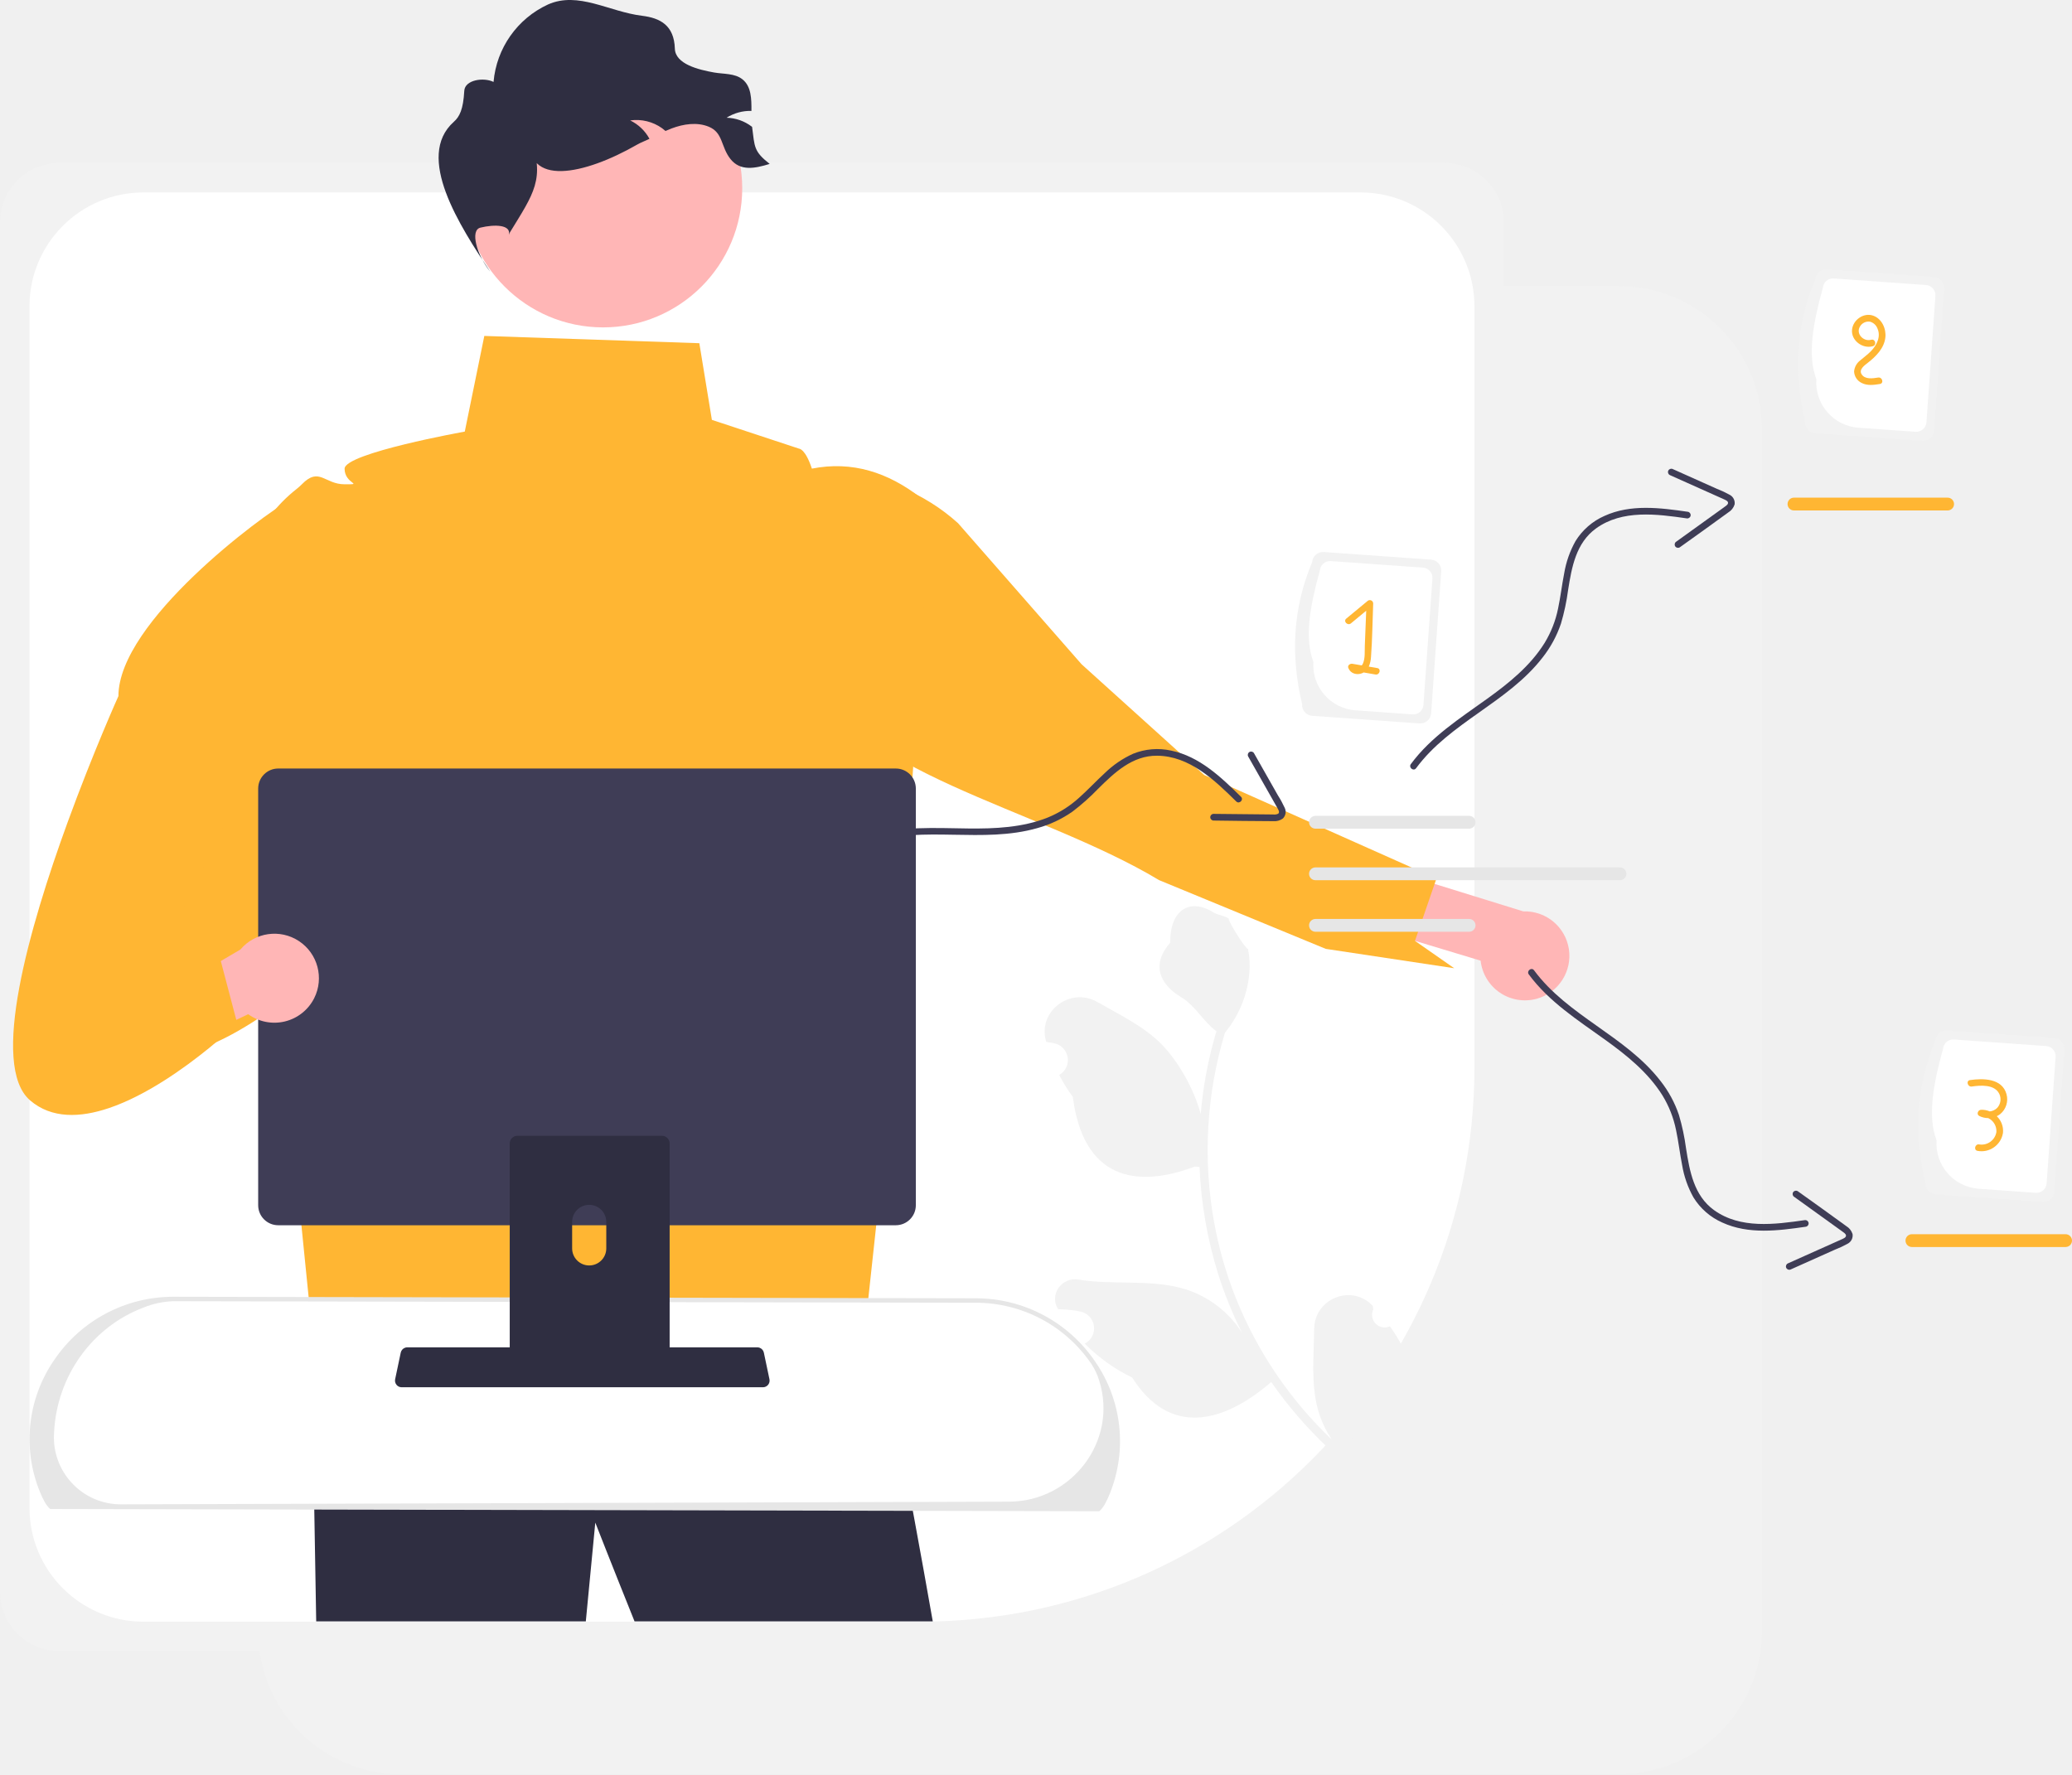
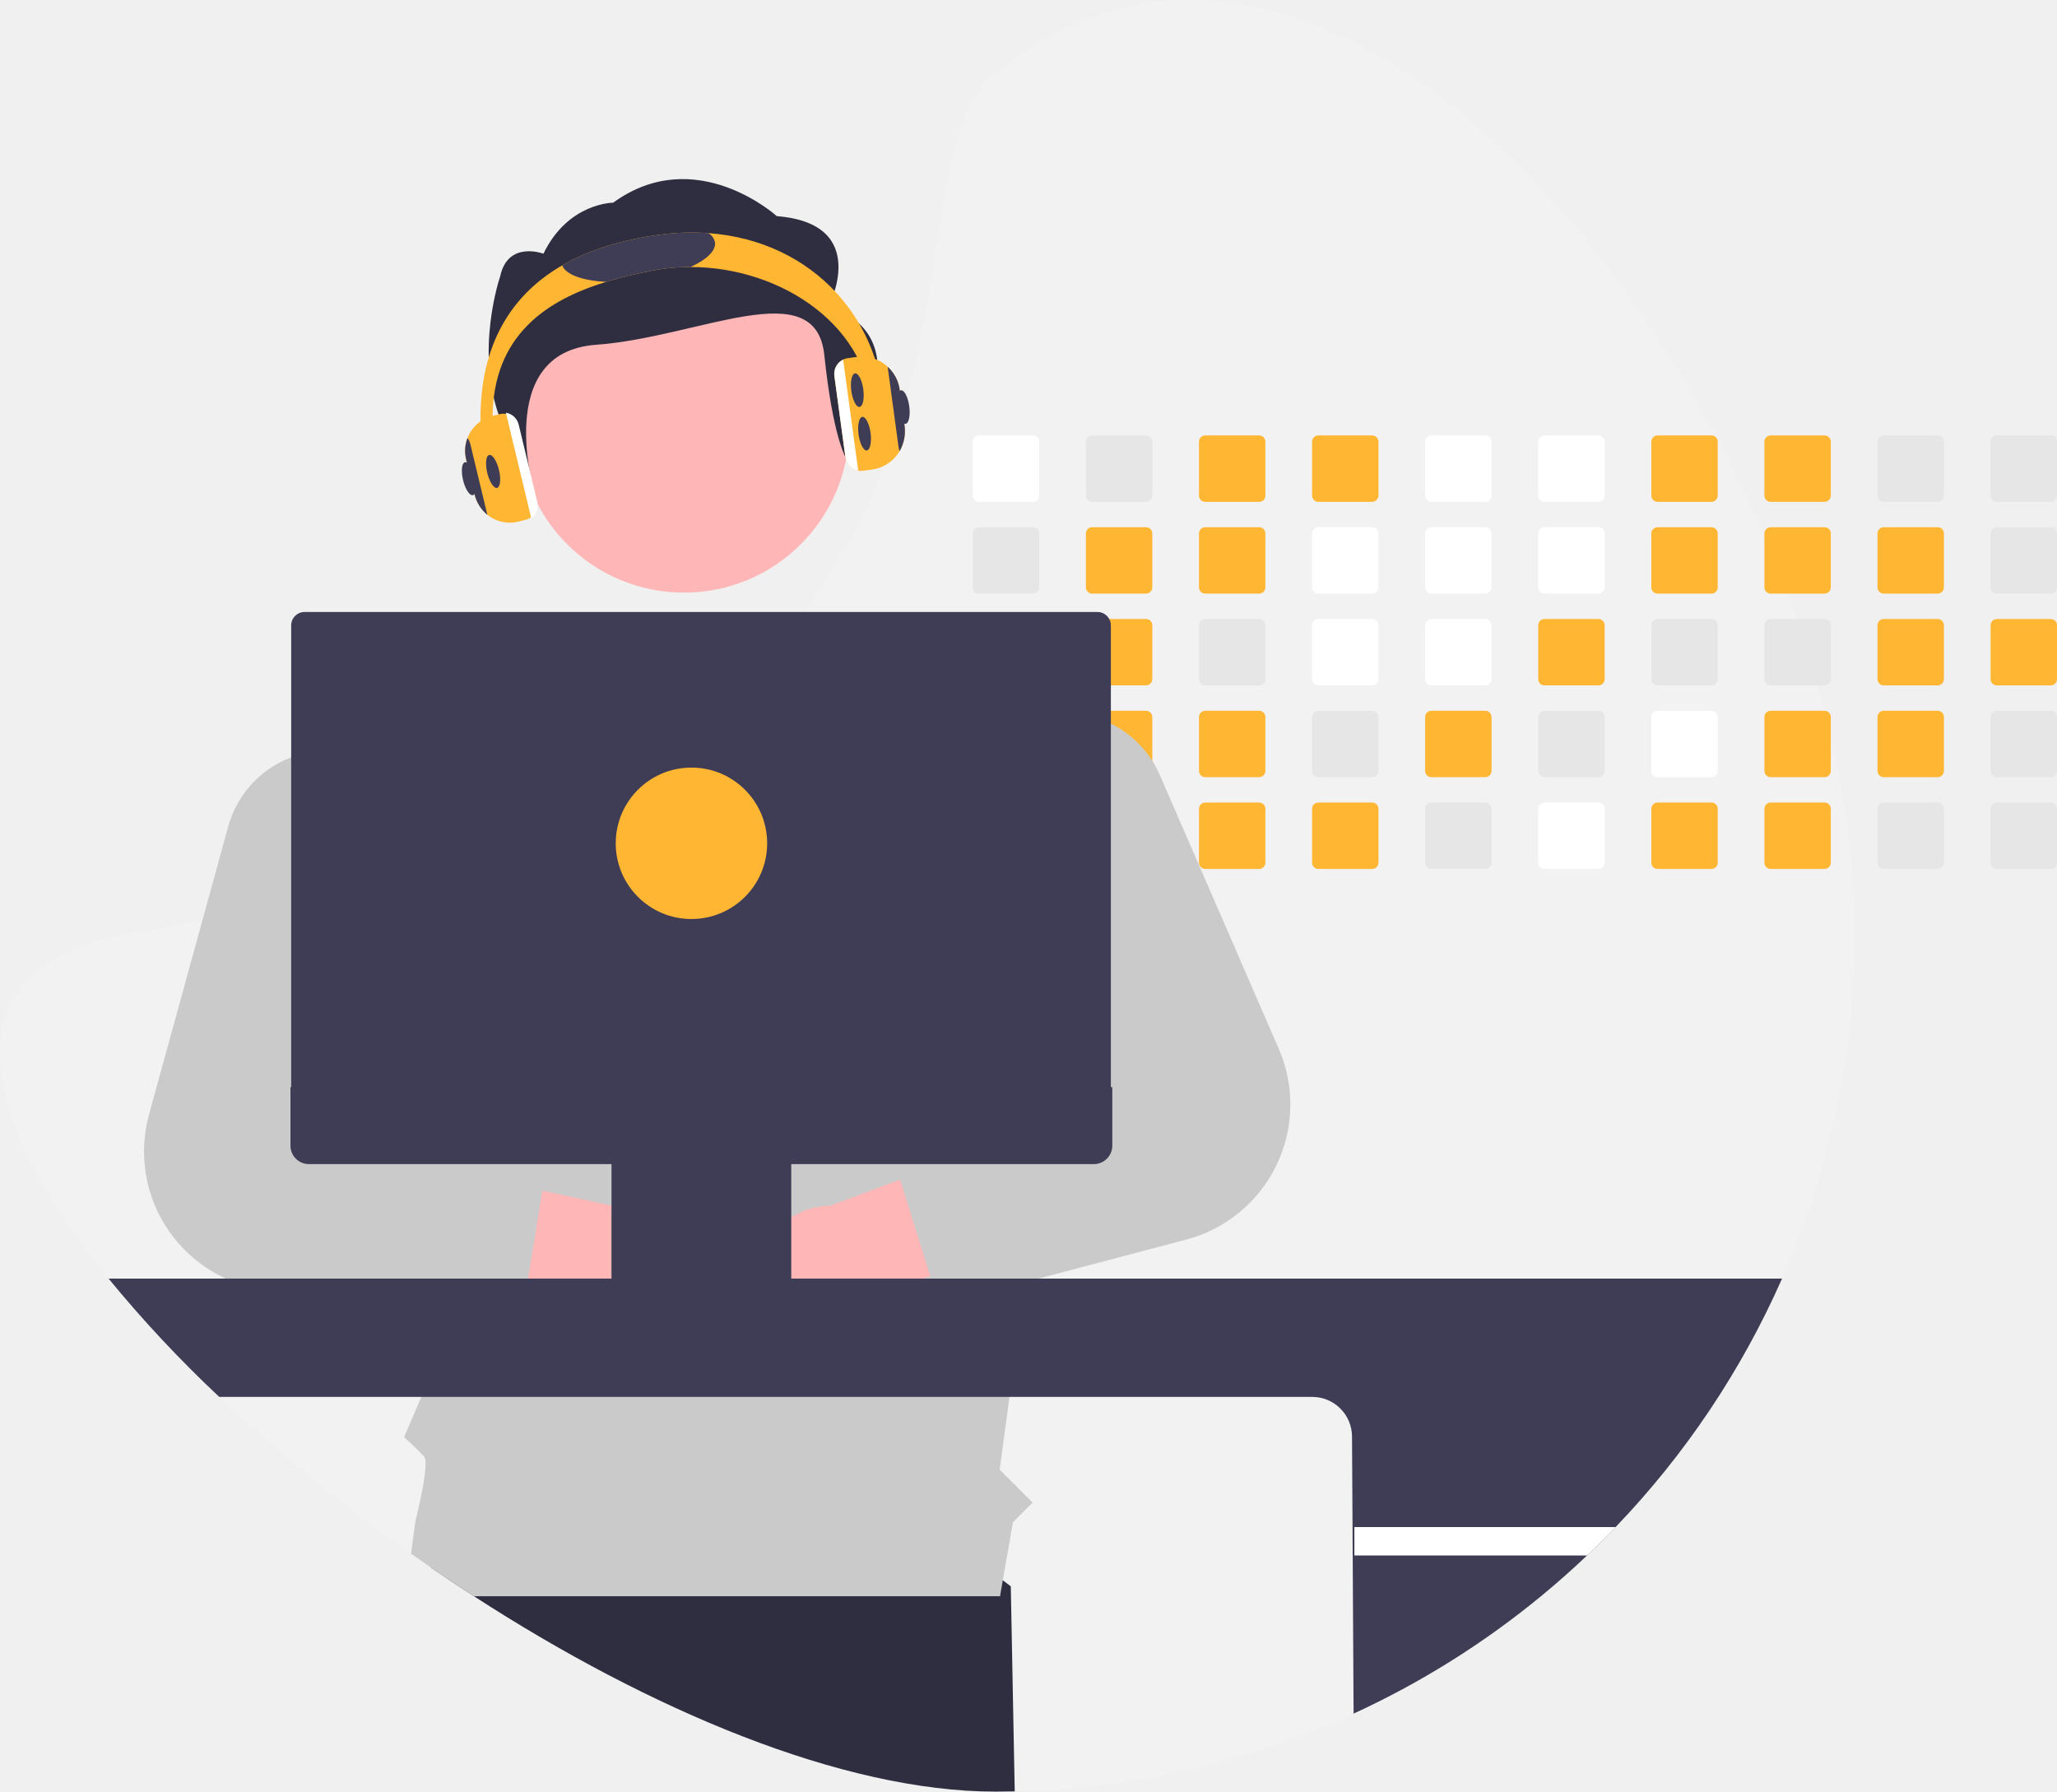
- <svg xmlns="http://www.w3.org/2000/svg" data-name="Layer 1" width="930.986" height="797.335" viewBox="0 0 930.986 797.335">
-   <path d="M861.776,179.892h-63.256v539.294A64.432,64.432,0,0,1,734.088,783.619H250.469v.617a64.432,64.432,0,0,0,64.432,64.432h546.875a64.432,64.432,0,0,0,64.432-64.432V244.325A64.432,64.432,0,0,0,861.776,179.892Z" transform="translate(-134.5071 -51.33254)" fill="#f2f2f2" />
-   <rect y="73.237" width="675.74" height="668.775" rx="26.744" fill="#f2f2f2" />
-   <path d="M198.94,137.82A51.182,51.182,0,0,0,147.758,189.002V728.913a51.182,51.182,0,0,0,51.182,51.182H547.969c137.534,0,249.027-111.493,249.027-249.027V189.002a51.182,51.182,0,0,0-51.182-51.182Z" transform="translate(-134.5071 -51.33254)" fill="#fff" />
-   <path d="M825.034,500.156a20.028,20.028,0,0,1-25.256-17.105L704.214,454.191l1.484-28.396L818.951,460.903a20,20,0,0,1,6.083,39.253Z" transform="translate(-134.5071 -51.33254)" fill="#ffb6b6" />
-   <path d="M503.287,353.679c-9.676-8.075,4.493-48.099.672-59.7q-.343-1.053-.652-2.113a6.776,6.776,0,0,1,.274-4.532l35.918-16.895a87.253,87.253,0,0,1,25.485,16.022l55.487,63.374,55.124,49.786,24.188,10.783,80.151,35.749-.831,2.396-.007.007-8.81,25.587-0.0.014,17.624,12.286-57.699-8.692-38.16-15.741L655.307,446.857C601.055,414.207,511.795,397.284,503.287,353.679Z" transform="translate(-134.5071 -51.33254)" fill="#ffb633" />
-   <path d="M759.017,647.369a5.675,5.675,0,0,1-7.476-7.6c-.079-.581-.135-.998-.214-1.58q-.14-.144-.281-.287c-9.484-9.62-25.887-2.953-26.054,10.554-.148,11.989-1.456,24.462,1.562,35.866A45.082,45.082,0,0,0,733.056,698.42a180.744,180.744,0,0,1-43.188-63.565,174.451,174.451,0,0,1-6.235-18.468q-2.124-7.709-3.561-15.572a182.839,182.839,0,0,1,4.829-85.419,48.659,48.659,0,0,0,10.974-27.017,37.117,37.117,0,0,0-.64-10.671c-.866.486-8.982-12.426-8.634-13.557-2.049-1.423-4.716-1.47-6.864-2.8-10.684-6.611-19.564-1.15-19.432,13.599-8.485,9.63-5.02,18.574,4.938,24.521,6.335,3.783,9.859,10.925,15.84,15.297-.183.63-.386,1.251-.569,1.881a184.019,184.019,0,0,0-6.509,35.39c-3.017-11.63-10.45-24.12-17.457-31.283-7.981-8.163-18.89-13.359-28.98-19.137-12.119-6.941-26.838,4.107-23.091,17.56q.054.195.11.39,1.83.244,3.638.616a7.697,7.697,0,0,1,2.33,14.157l-.137.081a76.587,76.587,0,0,0,6.134,9.878c4.725,36.672,28.125,41.34,54.83,31.269.705.065,1.395.137,2.094.188a187.83,187.83,0,0,0,8.315,47.927,178.15,178.15,0,0,0,10.82,26.652l-.171-.297a47.075,47.075,0,0,0-25.029-19.253c-15.258-4.829-32.868-1.802-48.29-4.419-7.424-1.26-13.173,6.517-9.363,13.011q.091.156.183.311a51.712,51.712,0,0,1,6.421.437q1.83.244,3.638.616A7.697,7.697,0,0,1,622.331,654.901l-.137.081c-.099.057-.183.108-.282.165a76.654,76.654,0,0,0,21.301,15.249c16.998,26.854,41.176,20.359,62.473,2.019l.015-.006A187.772,187.772,0,0,0,731.109,701.897l41.827-16.763c-.036-.525-.094-1.059-.145-1.578a51.201,51.201,0,0,1-11.85,3.949c1.577-5.052,3.142-10.133,4.72-15.185a2.804,2.804,0,0,0,.105-.303c.793-2.58,1.607-5.151,2.4-7.73l-0-.003a74.995,74.995,0,0,0-9.146-16.916Z" transform="translate(-134.5071 -51.33254)" fill="#f2f2f2" />
-   <path d="M529.118,684.179l-.48-.6C527.258,674.699,529.118,684.179,529.118,684.179Z" transform="translate(-134.5071 -51.33254)" fill="#2f2e41" />
-   <path d="M553.618,779.969H419.62c-10.411-25.88-17.637-44.39-17.637-44.39s-1.755,18.13-4.259,44.39H276.581c-1.134-71.36-2.721-144.63-3.244-167.9l232.525,5.18,23.128,29.33c.079.49.158,1.03.256,1.64C530.184,654.179,542.773,718.149,553.618,779.969Z" transform="translate(-134.5071 -51.33254)" fill="#2f2e41" />
-   <path d="M551.587,278.075l-.022-.042a6.776,6.776,0,0,0-3.367-3.045c-14.712-11.415-30.821-16.619-48.899-13.06-2.96-8.96-5.72-8.96-5.72-8.96l-39.21-12.95-5.64-34.45-96.61-3.27-8.78,42.99s-54,9.68-54,16.68,9,7,0,7-11.41-8-19.2,0a25.425,25.425,0,0,1-2.11,1.9c-.09.08-.19.15-.28.23a66.713,66.713,0,0,0-25.15,58.95l16.61,165.23,17.73,176.31,242.64,10.1,16.25-150.03,16.529-249.623A6.834,6.834,0,0,0,551.587,278.075Z" transform="translate(-134.5071 -51.33254)" fill="#ffb633" />
-   <path d="M153.275,721.164c1.385,3.485,2.783,6.039,4.194,7.302l470.58,1c1.41-1.263,2.808-3.816,4.194-7.302,16.459-41.407-14.59-86.307-59.148-86.392L212.448,635.088C167.95,635.003,136.839,679.814,153.275,721.164Z" transform="translate(-134.5071 -51.33254)" fill="#fff" />
-   <path d="M628.431,730.466l-.383-.001-470.961-1.001-.284-.254c-1.467-1.313-2.924-3.824-4.456-7.677h0a62.609,62.609,0,0,1,6.596-59.154,64.504,64.504,0,0,1,53.383-28.291h.124l360.648.685a64.75,64.75,0,0,1,53.523,28.494,62.848,62.848,0,0,1,6.552,59.267c-1.532,3.853-2.99,6.363-4.456,7.677Zm-439.521-3.094,399.013-1.209c28.165-.085,48.883-27.273,40.537-54.173a28.739,28.739,0,0,0-3.496-7.601A62.753,62.753,0,0,0,573.093,636.773l-360.648-.685h-.12a38.664,38.664,0,0,0-13.337,2.851c-23.296,8.815-38.873,30.974-40.169,55.847q-.025.475-.049.951a30.086,30.086,0,0,0,28.497,31.595q.821.042,1.642.04Z" transform="translate(-134.5071 -51.33254)" fill="#e6e6e6" />
-   <path d="M719.568,367.792c-5.154-21.646-4.294-42.966,4.531-63.854a4.892,4.892,0,0,1,5.221-4.529l48.224,3.422a4.892,4.892,0,0,1,4.529,5.221l-4.531,63.854a4.892,4.892,0,0,1-5.221,4.529l-48.224-3.422A4.892,4.892,0,0,1,719.568,367.792Z" transform="translate(-134.5071 -51.33254)" fill="#f2f2f2" />
-   <path d="M724.636,348.768c-4.125-10.667-1.487-25.337,2.913-41.051a4.582,4.582,0,0,1,4.889-4.241l41.444,2.941a4.582,4.582,0,0,1,4.242,4.889L774.092,368.127a4.582,4.582,0,0,1-4.889,4.241l-25.674-1.822A20.41,20.41,0,0,1,724.636,348.768Z" transform="translate(-134.5071 -51.33254)" fill="#fff" />
-   <path d="M753.329,351.552q-1.899-.326-3.798-.653a12.753,12.753,0,0,0,.994-4.338c.599-7.992.66-16.06.979-24.068a1.519,1.519,0,0,0-2.561-1.061q-4.769,3.95-9.538,7.9c-1.488,1.233.644,3.345,2.121,2.121q3.423-2.835,6.846-5.67-.314,7.871-.628,15.741c-.1,2.518.206,5.576-.825,7.944a3.827,3.827,0,0,1-.547.887q-2.102-.361-4.205-.722c-1.008-.173-2.289.668-1.845,1.845.965,2.559,3.809,3.368,6.247,2.381a5.076,5.076,0,0,0,.622-.333l5.339.917C754.42,354.769,755.231,351.879,753.329,351.552Z" transform="translate(-134.5071 -51.33254)" fill="#ffb633" />
-   <path d="M999.568,582.792c-5.154-21.646-4.294-42.966,4.531-63.854a4.892,4.892,0,0,1,5.221-4.529l48.224,3.422a4.892,4.892,0,0,1,4.529,5.221l-4.531,63.854a4.892,4.892,0,0,1-5.221,4.529l-48.224-3.422A4.892,4.892,0,0,1,999.568,582.792Z" transform="translate(-134.5071 -51.33254)" fill="#f2f2f2" />
-   <path d="M1004.636,563.768c-4.125-10.667-1.487-25.337,2.913-41.051a4.582,4.582,0,0,1,4.889-4.241l41.444,2.941a4.582,4.582,0,0,1,4.242,4.889L1054.092,583.127a4.582,4.582,0,0,1-4.889,4.241l-25.674-1.822A20.41,20.41,0,0,1,1004.636,563.768Z" transform="translate(-134.5071 -51.33254)" fill="#fff" />
-   <path d="M1031.691,552.935a8.447,8.447,0,0,0,1.555-.943,8.607,8.607,0,0,0,2.815-8.952c-1.945-7.144-10.49-7.188-16.39-6.328-1.903.277-1.094,3.168.798,2.893,3.976-.579,10.218-1.048,12.354,3.295a5.706,5.706,0,0,1-.913,6.285,5.554,5.554,0,0,1-3.376,1.605,8.923,8.923,0,0,0-3.928-.733c-1.39.066-2.165,2.087-.757,2.795a9.012,9.012,0,0,0,4.01.945,6.5,6.5,0,0,1,3.667,6.198,6.723,6.723,0,0,1-7.655,5.639l-.037-.006c-1.885-.379-2.692,2.512-.798,2.893a9.75,9.75,0,0,0,11.387-7.776q.039-.206.069-.414A9.111,9.111,0,0,0,1031.691,552.935Z" transform="translate(-134.5071 -51.33254)" fill="#ffb633" />
-   <path d="M945.568,240.792c-5.154-21.646-4.294-42.966,4.531-63.854a4.892,4.892,0,0,1,5.221-4.529l48.224,3.422a4.892,4.892,0,0,1,4.529,5.221l-4.531,63.854a4.892,4.892,0,0,1-5.221,4.529L950.097,246.013A4.892,4.892,0,0,1,945.568,240.792Z" transform="translate(-134.5071 -51.33254)" fill="#f2f2f2" />
-   <path d="M950.636,221.768c-4.125-10.667-1.487-25.337,2.913-41.051A4.582,4.582,0,0,1,958.438,176.476l41.444,2.941a4.582,4.582,0,0,1,4.242,4.889l-4.032,56.821a4.582,4.582,0,0,1-4.889,4.241l-25.674-1.822A20.41,20.41,0,0,1,950.636,221.768Z" transform="translate(-134.5071 -51.33254)" fill="#fff" />
-   <path d="M976.122,193.174c-4.248-1.474-8.973,1.885-9.455,6.242-.546,4.937,4.764,8.835,9.362,7.493,1.85-.54,1.063-3.436-.797-2.893-3.37.984-6.965-2.655-5.028-5.909a4.431,4.431,0,0,1,4.527-2.215,5.018,5.018,0,0,1,3.344,3.035c1.653,3.726-.312,7.51-2.916,10.218-1.485,1.545-3.228,2.745-4.829,4.153a6.983,6.983,0,0,0-2.746,4.954,5.997,5.997,0,0,0,3.412,5.182c2.558,1.315,5.467.897,8.188.459,1.901-.306,1.094-3.197-.798-2.893-2.38.383-5.943.963-7.451-1.518-1.291-2.125,1.369-3.991,2.819-5.121,3.643-2.841,7.328-6.51,7.875-11.34C982.077,199.064,980.066,194.543,976.122,193.174Z" transform="translate(-134.5071 -51.33254)" fill="#ffb633" />
-   <path d="M244.303,485.463l23.76,10.7c-11.17,9.06-28.18,21.25-44.84,26.89l-26.47-18.05c-9.86-38.02-3.82-77.2,8.03-110.33a249.437,249.437,0,0,1,25.94-52.36,66.724,66.724,0,0,1,25.15-58.95c.1-.08.19-.15.28-.23a87.297,87.297,0,0,1,29.92,60.63l.53,8.76,1.06,17.26,2.69,44.08-31.9,49.6Z" transform="translate(-134.5071 -51.33254)" fill="#ffb633" />
-   <path d="M312.659,673.646a2.948,2.948,0,0,0,2.32,1.11h162.34a2.987,2.987,0,0,0,2.92-3.6l-2.52-11.97a2.993,2.993,0,0,0-1.86-2.17,2.894,2.894,0,0,0-1.06-.2h-157.31a2.894,2.894,0,0,0-1.06.2,2.992,2.992,0,0,0-1.86,2.17l-2.52,11.97A2.985,2.985,0,0,0,312.659,673.646Z" transform="translate(-134.5071 -51.33254)" fill="#2f2e41" />
-   <path d="M250.509,405.686v187.26a9.007,9.007,0,0,0,9,9h277.5a9.007,9.007,0,0,0,9-9v-187.26a9.011,9.011,0,0,0-9-8.99h-277.5A9.012,9.012,0,0,0,250.509,405.686Z" transform="translate(-134.5071 -51.33254)" fill="#3f3d56" />
-   <path d="M363.539,565.206v102.56h71.85v-102.56a3.448,3.448,0,0,0-2.43-3.3,3.176,3.176,0,0,0-1.03-.16h-64.92a3.463,3.463,0,0,0-3.47,3.456v.003Zm28.04,35.24a7.67,7.67,0,0,1,15.34,0v11.9a7.67,7.67,0,0,1-15.34,0Z" transform="translate(-134.5071 -51.33254)" fill="#2f2e41" />
-   <circle cx="270.966" cy="84.6" r="62.527" fill="#ffb6b6" />
-   <path d="M480.338,124.994c-6.741,2.093-13.24,3.327-17.624-2.203s-3.238-11.852-9.759-14.518c-5.265-2.159-11.345-1.234-16.654.771-.947.352-1.873.749-2.776,1.145-.507-.441-1.013-.859-1.564-1.256a19.867,19.867,0,0,0-14.297-3.481,19.494,19.494,0,0,1,8.658,8.261c-1.806.903-3.747,1.578-5.485,2.577-23.879,13.729-50.434,19.258-48.267-3.657,7.226,19.034,1.608,25.819-8.988,43.2l-.419,1.013c1.057-4.56-6.377-4.776-12.799-3.216-4.743,1.152-1.674,12.21,4.406,19.827-13.592-20.466-33.95-51.712-16.346-67.389,2.596-2.312,4.226-5.574,4.692-13.923.277-4.95,8.702-6.19,13.152-3.987a42.354,42.354,0,0,1,24.453-34.807c13.614-6.058,27.46,3.261,42.253,5.067,8.208,1.002,14.432,4.308,14.76,14.782.218,6.975,10.729,9.473,17.602,10.706,4.362.771,9.274.308,12.755,3.062,4.031,3.194,4.075,8.812,4.053,14.209a19.845,19.845,0,0,0-11.169,3.062,19.418,19.418,0,0,1,11.279,3.965,1.209,1.209,0,0,1,.176.132C473.619,117.416,473.134,119.333,480.338,124.994Z" transform="translate(-134.5071 -51.33254)" fill="#2f2e41" />
-   <path d="M525.433,429.873c24.432-7.592,50.588.618,75.154-6.39a50.944,50.944,0,0,0,15.789-7.415,98.114,98.114,0,0,0,11.492-10.227c7.39-7.309,15.415-14.984,26.518-14.899,14.62.111,25.846,10.972,35.592,20.562,1.377,1.355,3.5-.764,2.121-2.121-8.955-8.812-18.63-18.108-31.376-20.739a28.955,28.955,0,0,0-17.116,1.422,44.685,44.685,0,0,0-12.719,8.697c-3.925,3.6-7.546,7.519-11.524,11.062a47.972,47.972,0,0,1-14.136,8.922c-11.262,4.484-23.615,5.025-35.593,4.895-15.036-.164-30.431-1.188-44.998,3.339-1.838.571-1.053,3.468.798,2.893Z" transform="translate(-134.5071 -51.33254)" fill="#3f3d56" />
-   <path d="M695.335,391.285,702.845,404.525l3.634,6.406c.646,1.138,1.309,2.269,1.938,3.417.386.705,1.23,1.977.424,2.645a3.913,3.913,0,0,1-2.283.356c-1.324.003-2.649-.027-3.972-.04l-7.448-.075-15.393-.156a1.501,1.501,0,0,0,0,3c8.936.091,17.878.279,26.814.272a6.412,6.412,0,0,0,4.385-1.2,4.172,4.172,0,0,0,.795-4.809,45.679,45.679,0,0,0-3.033-5.564l-3.271-5.766-7.511-13.24a1.501,1.501,0,0,0-2.59,1.514Z" transform="translate(-134.5071 -51.33254)" fill="#3f3d56" />
-   <path d="M794.604,423.727h-69.031a2.876,2.876,0,1,1-.017-5.753q.009,0,.017,0h69.031a2.876,2.876,0,1,1,.017,5.753Q794.613,423.727,794.604,423.727Z" transform="translate(-134.5071 -51.33254)" fill="#e6e6e6" />
-   <path d="M794.604,470.055h-69.031a2.876,2.876,0,1,1-.017-5.753q.009,0,.017,0h69.031a2.876,2.876,0,1,1,.017,5.753Q794.613,470.055,794.604,470.055Z" transform="translate(-134.5071 -51.33254)" fill="#e6e6e6" />
-   <path d="M862.369,446.891h-136.796a2.876,2.876,0,1,1-.017-5.753q.009,0,.017,0h136.796a2.876,2.876,0,1,1,.017,5.753Q862.378,446.891,862.369,446.891Z" transform="translate(-134.5071 -51.33254)" fill="#e6e6e6" />
-   <path d="M770.782,396.562c15.187-20.589,41.124-29.467,56.766-49.665a50.945,50.945,0,0,0,8.328-15.327,98.125,98.125,0,0,0,3.201-15.047c1.625-10.266,3.544-21.203,12.54-27.712,11.846-8.57,27.323-6.47,40.855-4.516a1.501,1.501,0,0,0,.453-2.966c-12.434-1.795-25.736-3.555-37.564,1.876A28.954,28.954,0,0,0,842.412,294.491a44.684,44.684,0,0,0-5.096,14.541c-1.03,5.225-1.625,10.528-2.732,15.739a47.973,47.973,0,0,1-6.104,15.562c-6.417,10.284-16.05,18.037-25.778,25.027-12.212,8.775-25.221,17.069-34.277,29.344-1.142,1.549,1.206,3.418,2.356,1.858Z" transform="translate(-134.5071 -51.33254)" fill="#3f3d56" />
-   <path d="M884.812,264.833l13.894,6.218,6.723,3.009c1.195.535,2.399,1.052,3.585,1.605.729.339,2.162.864,1.909,1.88-.173.692-1.099,1.249-1.628,1.639-1.065.786-2.15,1.547-3.224,2.321l-6.046,4.351-12.495,8.992a1.501,1.501,0,0,0,1.777,2.417c7.253-5.22,14.569-10.365,21.765-15.664a6.412,6.412,0,0,0,2.823-3.564A4.172,4.172,0,0,0,911.686,273.691a45.683,45.683,0,0,0-5.74-2.686l-6.05-2.708-13.894-6.218a1.501,1.501,0,0,0-1.19,2.754Z" transform="translate(-134.5071 -51.33254)" fill="#3f3d56" />
-   <path d="M1009.604,280.727h-69.031a2.876,2.876,0,1,1-.017-5.753q.009,0,.017,0h69.031a2.876,2.876,0,1,1,.017,5.753Q1009.613,280.727,1009.604,280.727Z" transform="translate(-134.5071 -51.33254)" fill="#ffb633" />
-   <path d="M823.782,487.375c15.187,20.589,41.124,29.467,56.766,49.665a50.944,50.944,0,0,1,8.328,15.327,98.125,98.125,0,0,1,3.201,15.047c1.625,10.266,3.544,21.203,12.54,27.712,11.846,8.57,27.323,6.47,40.855,4.516a1.501,1.501,0,0,1,.453,2.966c-12.434,1.795-25.736,3.555-37.564-1.876a28.954,28.954,0,0,1-12.948-11.284,44.684,44.684,0,0,1-5.096-14.541c-1.03-5.225-1.625-10.528-2.732-15.739a47.973,47.973,0,0,0-6.104-15.562c-6.417-10.284-16.05-18.037-25.778-25.027-12.212-8.775-25.221-17.069-34.277-29.344-1.142-1.549,1.206-3.418,2.356-1.858Z" transform="translate(-134.5071 -51.33254)" fill="#3f3d56" />
-   <path d="M937.812,619.104l13.894-6.218,6.723-3.009c1.195-.535,2.399-1.052,3.585-1.605.729-.339,2.162-.864,1.909-1.88-.173-.692-1.099-1.249-1.628-1.639-1.065-.786-2.15-1.547-3.224-2.321l-6.046-4.351L940.53,589.089a1.501,1.501,0,0,1,1.777-2.417c7.253,5.22,14.569,10.365,21.765,15.664a6.412,6.412,0,0,1,2.823,3.564,4.172,4.172,0,0,1-2.208,4.346,45.683,45.683,0,0,1-5.74,2.686l-6.05,2.708-13.894,6.218a1.501,1.501,0,0,1-1.19-2.754Z" transform="translate(-134.5071 -51.33254)" fill="#3f3d56" />
-   <path d="M1062.604,611.727h-69.031a2.876,2.876,0,0,1-.026-5.753c.009-0.0.017-0.0.026,0h69.031a2.876,2.876,0,0,1,.026,5.753C1062.621,611.727,1062.612,611.727,1062.604,611.727Z" transform="translate(-134.5071 -51.33254)" fill="#ffb633" />
-   <path d="M275.674,499.923a20.028,20.028,0,0,1-29.645,7.185l-71.895,34.214-4.818-20.151L242.534,478.024a20,20,0,0,1,33.14,21.899Z" transform="translate(-134.5071 -51.33254)" fill="#ffb6b6" />
-   <path d="M247.97,396l-50.59,103.37,21.38-9.69,14.88-6.75,7.46,28.34s-4.94,4.8-12.73,11.11c-11.17,9.06-28.18,21.25-44.84,26.89-13.04,4.42-25.85,4.83-35.47-3.41-18.26-15.64-.41-77.75,16.84-125.04,11.55-31.67,22.82-56.68,22.82-56.68,0-33.4,64.819-81.427,76.849-87.997h0c6.87-3.74,8.77,1.707,8.77,1.707l-37.698,55.19,11.27,45.7,3.19,12.91Z" transform="translate(-134.5071 -51.33254)" fill="#ffb633" />
+ <svg xmlns="http://www.w3.org/2000/svg" data-name="Layer 1" width="850.538" height="740.83" viewBox="0 0 850.538 740.83">
+   <path d="M941.609,465.125a354.21,354.21,0,0,1-98.85,245.9q-5.745,6.015-11.8,11.74-9.225,8.775-19.07,16.87a353.934,353.934,0,0,1-217.58,80.69q-3.975.09-7.98.09c-63.43,0-143.21-33.88-215.61-80.78q-8.985-5.82-17.81-11.91-4.125-2.82-8.21-5.72a730.43,730.43,0,0,1-79.32-64.8,514.116,514.116,0,0,1-45.75-48.92c-55.63-68.62-67.9-130.45,11.41-143.16q14.085-2.25,27.34-4.81,19.2-3.69,36.75-7.97,23.64-5.745,44.42-12.46,6.99-2.25,13.66-4.59c65.74-23.09,109.74-53.2,139.69-85.87q7.62-8.295,14.05-16.79a236.055,236.055,0,0,0,17.83-27.12,254.898,254.898,0,0,0,18.41-41.05l.27-.78c23.83-68.74,16.58-132.5,42.87-153.84,112.38-91.23,252.29,38.69,317.96,191.9q4.965,11.58,9.34,23.3,1.965,5.235,3.79,10.49,4.8,13.695,8.71,27.46,1.5,5.25,2.86,10.49c.97,3.77,1.9,7.53,2.76,11.29C938.139,412.305,941.609,439.455,941.609,465.125Z" transform="translate(-174.731 -79.58524)" fill="#f2f2f2" />
+   <path d="M594.309,820.325q-3.975.09-7.98.09c-63.43,0-143.21-33.88-215.61-80.78q-8.985-5.82-17.81-11.91l5.16-31.4,156.21-20.74,78.4,59.95Z" transform="translate(-174.731 -79.58524)" fill="#2f2e41" />
+   <path d="M601.829,259.635h-22.26a2.601,2.601,0,0,0-2.6,2.6v22.27a2.593,2.593,0,0,0,2.6,2.59h22.26a2.599,2.599,0,0,0,2.6-2.59v-22.27A2.608,2.608,0,0,0,601.829,259.635Z" transform="translate(-174.731 -79.58524)" fill="#fff" />
+   <path d="M601.829,297.585h-22.26a2.601,2.601,0,0,0-2.6,2.6v22.27a2.593,2.593,0,0,0,2.6,2.59h22.26a2.599,2.599,0,0,0,2.6-2.59v-22.27A2.608,2.608,0,0,0,601.829,297.585Z" transform="translate(-174.731 -79.58524)" fill="#e6e6e6" />
+   <path d="M601.829,335.535h-22.26a2.601,2.601,0,0,0-2.6,2.6v22.26a2.595,2.595,0,0,0,2.6,2.6h22.26a2.601,2.601,0,0,0,2.6-2.6v-22.26A2.608,2.608,0,0,0,601.829,335.535Z" transform="translate(-174.731 -79.58524)" fill="#e6e6e6" />
+   <path d="M604.389,375.625a2.617,2.617,0,0,0-2.56-2.14h-22.26a2.601,2.601,0,0,0-2.6,2.6v22.26a2.595,2.595,0,0,0,2.6,2.6h22.26a2.601,2.601,0,0,0,2.6-2.6v-22.26A2.313,2.313,0,0,0,604.389,375.625Z" transform="translate(-174.731 -79.58524)" fill="#e6e6e6" />
+   <path d="M602.839,411.635a2.634,2.634,0,0,0-1.01-.2h-22.26a2.595,2.595,0,0,0-2.6,2.6v22.26a2.588,2.588,0,0,0,2.6,2.6h22.26a2.601,2.601,0,0,0,2.6-2.6v-22.26A2.616,2.616,0,0,0,602.839,411.635Z" transform="translate(-174.731 -79.58524)" fill="#e6e6e6" />
+   <path d="M648.589,259.635h-22.26a2.601,2.601,0,0,0-2.6,2.6v22.27a2.593,2.593,0,0,0,2.6,2.59h22.26a2.599,2.599,0,0,0,2.6-2.59v-22.27A2.608,2.608,0,0,0,648.589,259.635Z" transform="translate(-174.731 -79.58524)" fill="#e6e6e6" />
+   <path d="M648.589,297.585h-22.26a2.601,2.601,0,0,0-2.6,2.6v22.27a2.593,2.593,0,0,0,2.6,2.59h22.26a2.599,2.599,0,0,0,2.6-2.59v-22.27A2.608,2.608,0,0,0,648.589,297.585Z" transform="translate(-174.731 -79.58524)" fill="#ffb633" />
+   <path d="M648.589,335.535h-22.26a2.601,2.601,0,0,0-2.6,2.6v22.26a2.595,2.595,0,0,0,2.6,2.6h22.26a2.601,2.601,0,0,0,2.6-2.6v-22.26A2.608,2.608,0,0,0,648.589,335.535Z" transform="translate(-174.731 -79.58524)" fill="#ffb633" />
+   <path d="M648.589,373.485h-22.26a2.593,2.593,0,0,0-2.46,1.78,2.478,2.478,0,0,0-.14.82v22.26a2.595,2.595,0,0,0,2.6,2.6h22.26a2.601,2.601,0,0,0,2.6-2.6v-22.26A2.608,2.608,0,0,0,648.589,373.485Z" transform="translate(-174.731 -79.58524)" fill="#ffb633" />
+   <path d="M648.589,411.435h-22.26a2.595,2.595,0,0,0-2.6,2.6v22.26a2.595,2.595,0,0,0,2.6,2.6h22.26a2.601,2.601,0,0,0,2.6-2.6v-22.26A2.601,2.601,0,0,0,648.589,411.435Z" transform="translate(-174.731 -79.58524)" fill="#e6e6e6" />
+   <path d="M695.349,259.635h-22.26a2.601,2.601,0,0,0-2.6,2.6v22.27a2.593,2.593,0,0,0,2.6,2.59h22.26a2.599,2.599,0,0,0,2.6-2.59v-22.27A2.608,2.608,0,0,0,695.349,259.635Z" transform="translate(-174.731 -79.58524)" fill="#ffb633" />
+   <path d="M695.349,297.585h-22.26a2.601,2.601,0,0,0-2.6,2.6v22.27a2.593,2.593,0,0,0,2.6,2.59h22.26a2.599,2.599,0,0,0,2.6-2.59v-22.27A2.608,2.608,0,0,0,695.349,297.585Z" transform="translate(-174.731 -79.58524)" fill="#ffb633" />
+   <path d="M695.349,335.535h-22.26a2.601,2.601,0,0,0-2.6,2.6v22.26a2.595,2.595,0,0,0,2.6,2.6h22.26a2.601,2.601,0,0,0,2.6-2.6v-22.26A2.608,2.608,0,0,0,695.349,335.535Z" transform="translate(-174.731 -79.58524)" fill="#e6e6e6" />
+   <path d="M695.349,373.485h-22.26a2.601,2.601,0,0,0-2.6,2.6v22.26a2.595,2.595,0,0,0,2.6,2.6h22.26a2.601,2.601,0,0,0,2.6-2.6v-22.26A2.608,2.608,0,0,0,695.349,373.485Z" transform="translate(-174.731 -79.58524)" fill="#ffb633" />
+   <path d="M695.349,411.435h-22.26a2.595,2.595,0,0,0-2.6,2.6v22.26a2.595,2.595,0,0,0,2.6,2.6h22.26a2.601,2.601,0,0,0,2.6-2.6v-22.26A2.601,2.601,0,0,0,695.349,411.435Z" transform="translate(-174.731 -79.58524)" fill="#ffb633" />
+   <path d="M742.109,259.635h-22.26a2.601,2.601,0,0,0-2.6,2.6v22.27a2.593,2.593,0,0,0,2.6,2.59h22.26a2.599,2.599,0,0,0,2.6-2.59v-22.27A2.608,2.608,0,0,0,742.109,259.635Z" transform="translate(-174.731 -79.58524)" fill="#ffb633" />
+   <path d="M742.109,297.585h-22.26a2.601,2.601,0,0,0-2.6,2.6v22.27a2.593,2.593,0,0,0,2.6,2.59h22.26a2.599,2.599,0,0,0,2.6-2.59v-22.27A2.608,2.608,0,0,0,742.109,297.585Z" transform="translate(-174.731 -79.58524)" fill="#fff" />
+   <path d="M742.109,335.535h-22.26a2.601,2.601,0,0,0-2.6,2.6v22.26a2.595,2.595,0,0,0,2.6,2.6h22.26a2.601,2.601,0,0,0,2.6-2.6v-22.26A2.608,2.608,0,0,0,742.109,335.535Z" transform="translate(-174.731 -79.58524)" fill="#fff" />
+   <path d="M742.109,373.485h-22.26a2.601,2.601,0,0,0-2.6,2.6v22.26a2.595,2.595,0,0,0,2.6,2.6h22.26a2.601,2.601,0,0,0,2.6-2.6v-22.26A2.608,2.608,0,0,0,742.109,373.485Z" transform="translate(-174.731 -79.58524)" fill="#e6e6e6" />
+   <path d="M742.109,411.435h-22.26a2.595,2.595,0,0,0-2.6,2.6v22.26a2.595,2.595,0,0,0,2.6,2.6h22.26a2.601,2.601,0,0,0,2.6-2.6v-22.26A2.601,2.601,0,0,0,742.109,411.435Z" transform="translate(-174.731 -79.58524)" fill="#ffb633" />
+   <path d="M788.869,259.635h-22.27a2.599,2.599,0,0,0-2.59,2.6v22.27a2.591,2.591,0,0,0,2.59,2.59h22.27a2.599,2.599,0,0,0,2.6-2.59v-22.27A2.608,2.608,0,0,0,788.869,259.635Z" transform="translate(-174.731 -79.58524)" fill="#fff" />
+   <path d="M788.869,297.585h-22.27a2.599,2.599,0,0,0-2.59,2.6v22.27a2.59,2.59,0,0,0,2.59,2.59h22.27a2.599,2.599,0,0,0,2.6-2.59v-22.27A2.608,2.608,0,0,0,788.869,297.585Z" transform="translate(-174.731 -79.58524)" fill="#fff" />
+   <path d="M788.869,335.535h-22.27a2.599,2.599,0,0,0-2.59,2.6v22.26a2.593,2.593,0,0,0,2.59,2.6h22.27a2.601,2.601,0,0,0,2.6-2.6v-22.26A2.608,2.608,0,0,0,788.869,335.535Z" transform="translate(-174.731 -79.58524)" fill="#fff" />
+   <path d="M788.869,373.485h-22.27a2.599,2.599,0,0,0-2.59,2.6v22.26a2.593,2.593,0,0,0,2.59,2.6h22.27a2.601,2.601,0,0,0,2.6-2.6v-22.26A2.608,2.608,0,0,0,788.869,373.485Z" transform="translate(-174.731 -79.58524)" fill="#ffb633" />
+   <path d="M788.869,411.435h-22.27a2.593,2.593,0,0,0-2.59,2.6v22.26a2.593,2.593,0,0,0,2.59,2.6h22.27a2.601,2.601,0,0,0,2.6-2.6v-22.26A2.601,2.601,0,0,0,788.869,411.435Z" transform="translate(-174.731 -79.58524)" fill="#e6e6e6" />
+   <path d="M835.629,259.635h-22.27a2.599,2.599,0,0,0-2.59,2.6v22.27a2.591,2.591,0,0,0,2.59,2.59h22.27a2.599,2.599,0,0,0,2.6-2.59v-22.27A2.608,2.608,0,0,0,835.629,259.635Z" transform="translate(-174.731 -79.58524)" fill="#fff" />
+   <path d="M835.629,297.585h-22.27a2.599,2.599,0,0,0-2.59,2.6v22.27a2.59,2.59,0,0,0,2.59,2.59h22.27a2.599,2.599,0,0,0,2.6-2.59v-22.27A2.608,2.608,0,0,0,835.629,297.585Z" transform="translate(-174.731 -79.58524)" fill="#fff" />
+   <path d="M835.629,335.535h-22.27a2.599,2.599,0,0,0-2.59,2.6v22.26a2.593,2.593,0,0,0,2.59,2.6h22.27a2.601,2.601,0,0,0,2.6-2.6v-22.26A2.608,2.608,0,0,0,835.629,335.535Z" transform="translate(-174.731 -79.58524)" fill="#ffb633" />
+   <path d="M835.629,373.485h-22.27a2.599,2.599,0,0,0-2.59,2.6v22.26a2.593,2.593,0,0,0,2.59,2.6h22.27a2.601,2.601,0,0,0,2.6-2.6v-22.26A2.608,2.608,0,0,0,835.629,373.485Z" transform="translate(-174.731 -79.58524)" fill="#e6e6e6" />
+   <path d="M835.629,411.435h-22.27a2.593,2.593,0,0,0-2.59,2.6v22.26a2.593,2.593,0,0,0,2.59,2.6h22.27a2.601,2.601,0,0,0,2.6-2.6v-22.26A2.601,2.601,0,0,0,835.629,411.435Z" transform="translate(-174.731 -79.58524)" fill="#fff" />
+   <path d="M882.389,259.635h-22.27a2.599,2.599,0,0,0-2.59,2.6v22.27a2.591,2.591,0,0,0,2.59,2.59h22.27a2.599,2.599,0,0,0,2.6-2.59v-22.27A2.608,2.608,0,0,0,882.389,259.635Z" transform="translate(-174.731 -79.58524)" fill="#ffb633" />
+   <path d="M882.389,297.585h-22.27a2.599,2.599,0,0,0-2.59,2.6v22.27a2.59,2.59,0,0,0,2.59,2.59h22.27a2.599,2.599,0,0,0,2.6-2.59v-22.27A2.608,2.608,0,0,0,882.389,297.585Z" transform="translate(-174.731 -79.58524)" fill="#ffb633" />
+   <path d="M882.389,335.535h-22.27a2.599,2.599,0,0,0-2.59,2.6v22.26a2.593,2.593,0,0,0,2.59,2.6h22.27a2.601,2.601,0,0,0,2.6-2.6v-22.26A2.608,2.608,0,0,0,882.389,335.535Z" transform="translate(-174.731 -79.58524)" fill="#e6e6e6" />
+   <path d="M882.389,373.485h-22.27a2.599,2.599,0,0,0-2.59,2.6v22.26a2.593,2.593,0,0,0,2.59,2.6h22.27a2.601,2.601,0,0,0,2.6-2.6v-22.26A2.608,2.608,0,0,0,882.389,373.485Z" transform="translate(-174.731 -79.58524)" fill="#fff" />
+   <path d="M882.389,411.435h-22.27a2.593,2.593,0,0,0-2.59,2.6v22.26a2.593,2.593,0,0,0,2.59,2.6h22.27a2.601,2.601,0,0,0,2.6-2.6v-22.26A2.601,2.601,0,0,0,882.389,411.435Z" transform="translate(-174.731 -79.58524)" fill="#ffb633" />
+   <path d="M929.149,259.635h-22.27a2.599,2.599,0,0,0-2.59,2.6v22.27a2.591,2.591,0,0,0,2.59,2.59h22.27a2.599,2.599,0,0,0,2.6-2.59v-22.27A2.608,2.608,0,0,0,929.149,259.635Z" transform="translate(-174.731 -79.58524)" fill="#ffb633" />
+   <path d="M929.149,297.585h-22.27a2.599,2.599,0,0,0-2.59,2.6v22.27a2.59,2.59,0,0,0,2.59,2.59h22.27a2.599,2.599,0,0,0,2.6-2.59v-22.27A2.608,2.608,0,0,0,929.149,297.585Z" transform="translate(-174.731 -79.58524)" fill="#ffb633" />
+   <path d="M929.149,335.535h-22.27a2.599,2.599,0,0,0-2.59,2.6v22.26a2.593,2.593,0,0,0,2.59,2.6h22.27a2.601,2.601,0,0,0,2.6-2.6v-22.26A2.608,2.608,0,0,0,929.149,335.535Z" transform="translate(-174.731 -79.58524)" fill="#e6e6e6" />
+   <path d="M929.149,373.485h-22.27a2.599,2.599,0,0,0-2.59,2.6v22.26a2.593,2.593,0,0,0,2.59,2.6h22.27a2.601,2.601,0,0,0,2.6-2.6v-22.26A2.608,2.608,0,0,0,929.149,373.485Z" transform="translate(-174.731 -79.58524)" fill="#ffb633" />
+   <path d="M929.149,411.435h-22.27a2.593,2.593,0,0,0-2.59,2.6v22.26a2.593,2.593,0,0,0,2.59,2.6h22.27a2.601,2.601,0,0,0,2.6-2.6v-22.26A2.601,2.601,0,0,0,929.149,411.435Z" transform="translate(-174.731 -79.58524)" fill="#ffb633" />
+   <path d="M975.909,259.635h-22.27a2.599,2.599,0,0,0-2.59,2.6v22.27a2.591,2.591,0,0,0,2.59,2.59h22.27a2.599,2.599,0,0,0,2.6-2.59v-22.27A2.608,2.608,0,0,0,975.909,259.635Z" transform="translate(-174.731 -79.58524)" fill="#e6e6e6" />
+   <path d="M975.909,297.585h-22.27a2.599,2.599,0,0,0-2.59,2.6v22.27a2.59,2.59,0,0,0,2.59,2.59h22.27a2.599,2.599,0,0,0,2.6-2.59v-22.27A2.608,2.608,0,0,0,975.909,297.585Z" transform="translate(-174.731 -79.58524)" fill="#ffb633" />
+   <path d="M975.909,335.535h-22.27a2.599,2.599,0,0,0-2.59,2.6v22.26a2.593,2.593,0,0,0,2.59,2.6h22.27a2.601,2.601,0,0,0,2.6-2.6v-22.26A2.608,2.608,0,0,0,975.909,335.535Z" transform="translate(-174.731 -79.58524)" fill="#ffb633" />
+   <path d="M975.909,373.485h-22.27a2.599,2.599,0,0,0-2.59,2.6v22.26a2.593,2.593,0,0,0,2.59,2.6h22.27a2.601,2.601,0,0,0,2.6-2.6v-22.26A2.608,2.608,0,0,0,975.909,373.485Z" transform="translate(-174.731 -79.58524)" fill="#ffb633" />
+   <path d="M975.909,411.435h-22.27a2.593,2.593,0,0,0-2.59,2.6v22.26a2.593,2.593,0,0,0,2.59,2.6h22.27a2.601,2.601,0,0,0,2.6-2.6v-22.26A2.601,2.601,0,0,0,975.909,411.435Z" transform="translate(-174.731 -79.58524)" fill="#e6e6e6" />
+   <path d="M1022.669,259.635h-22.27a2.599,2.599,0,0,0-2.59,2.6v22.27a2.591,2.591,0,0,0,2.59,2.59h22.27a2.599,2.599,0,0,0,2.6-2.59v-22.27A2.608,2.608,0,0,0,1022.669,259.635Z" transform="translate(-174.731 -79.58524)" fill="#e6e6e6" />
+   <path d="M1022.669,297.585h-22.27a2.599,2.599,0,0,0-2.59,2.6v22.27a2.591,2.591,0,0,0,2.59,2.59h22.27a2.599,2.599,0,0,0,2.6-2.59v-22.27A2.608,2.608,0,0,0,1022.669,297.585Z" transform="translate(-174.731 -79.58524)" fill="#e6e6e6" />
+   <path d="M1022.669,335.535h-22.27a2.599,2.599,0,0,0-2.59,2.6v22.26a2.593,2.593,0,0,0,2.59,2.6h22.27a2.601,2.601,0,0,0,2.6-2.6v-22.26A2.608,2.608,0,0,0,1022.669,335.535Z" transform="translate(-174.731 -79.58524)" fill="#ffb633" />
+   <path d="M1022.669,373.485h-22.27a2.599,2.599,0,0,0-2.59,2.6v22.26a2.593,2.593,0,0,0,2.59,2.6h22.27a2.601,2.601,0,0,0,2.6-2.6v-22.26A2.608,2.608,0,0,0,1022.669,373.485Z" transform="translate(-174.731 -79.58524)" fill="#e6e6e6" />
+   <path d="M1022.669,411.435h-22.27a2.593,2.593,0,0,0-2.59,2.6v22.26a2.593,2.593,0,0,0,2.59,2.6h22.27a2.601,2.601,0,0,0,2.6-2.6v-22.26A2.601,2.601,0,0,0,1022.669,411.435Z" transform="translate(-174.731 -79.58524)" fill="#e6e6e6" />
+   <polygon points="336.095 660.051 335.475 660.051 336.005 659.981 336.095 660.051" fill="#2f2e41" />
+   <circle id="b6132315-04e2-4cdb-a713-107c9cd58b0b" data-name="ab6171fa-7d69-4734-b81c-8dff60f9761b" cx="282.814" cy="176.733" r="68.322" fill="#ffb6b6" />
+   <path id="f4304bdd-ba2d-4fff-b404-410205410c5d-123" data-name="bf427902-b9bf-4946-b5d7-5c1c7e04535e" d="M517.377,206.226s17.869-34.161-21.444-37.266c0,0-33.515-30.402-67.676-5.558,0,0-18.633,0-28.823,21.086,0,0-14.655-5.558-17.876,9.317,0,0-10.723,31.055,0,59.005,10.723,27.95,14.285,31.055,14.285,31.055s-17.621-58.598,25.27-61.704,90.887-29.909,94.461,4.251,8.953,42.578,8.953,42.578S558.479,220.201,517.377,206.226Z" transform="translate(-174.731 -79.58524)" fill="#2f2e41" />
+   <path d="M634.279,424.695l-.22,1.16-2.47,13.04-17.07,90.2-1.01,5.31-2.12,11.23-2.9,15.32-6.43,33.95-1.84,9.73-.69,3.65-.24,1.28-1.91,10.07-.58,3.04-4.66,34.53-4.07,30.09,13.62,13.62-8.12,8.12-5.33,30.53.01.07H370.719q-13.2-8.55-26.02-17.63l1.79-13.4s6.16-23.93,3.57-26.79c-2.58-2.86-8.24-7.97-8.24-7.97l7.13-16.64.99-2.31-1.66-34.43-.04-.83-.55-11.35-.07-1.46-.11-2.19-2.11-43.68-.04-.72-.64-13.24-.6-12.59-.26-5.31-2.57-53.13-1.74-36.08-1.52-31.41,6.11-2.07,65.35-22.21,27.07-35.19,56.34.42,27.58.21,46.02,42.68,10.47,5,.08.04,7.51,3.59,19.04,9.09,20.13,9.62,10.33,4.93Z" transform="translate(-174.731 -79.58524)" fill="#cacaca" />
+   <path d="M443.84,637.136a30.286,30.286,0,0,1-40.664-22.43L296.617,599.588l37.043-41.902,95.511,20.78a30.45,30.45,0,0,1,14.669,58.67Z" transform="translate(-174.731 -79.58524)" fill="#ffb6b6" />
+   <path d="M396.329,560.955a13.522,13.522,0,0,0-7.89-4.87l-43.72-9.09-4.49-.93a18.933,18.933,0,0,1-12.53-9.07,19.161,19.161,0,0,1-2.45-7.9,18.895,18.895,0,0,1,.89-7.48l15.15-45.65,9.83-29.62a41.792,41.792,0,0,0,2.09-11.05,43.349,43.349,0,0,0-9.07-28.89,42.693,42.693,0,0,0-49.01-13.64c-.25.09-.51.19-.76.29a42.583,42.583,0,0,0-25.31,28.41l-10.68,38.85-22.03,80.09a57.766,57.766,0,0,0,48.96,72.68l62.97,7.38,29.14,3.42a13.497,13.497,0,0,0,14.84-10.73,4.895,4.895,0,0,0,.11-.55l.7-4.32,5.93-36.38.06-.37A13.475,13.475,0,0,0,396.329,560.955Z" transform="translate(-174.731 -79.58524)" fill="#cacaca" />
+   <path d="M511.714,638.302a30.286,30.286,0,0,0,37.094-27.94l103.362-29.994L609.588,544.109l-91.626,34.041a30.45,30.45,0,0,0-6.249,60.152Z" transform="translate(-174.731 -79.58524)" fill="#ffb6b6" />
+   <path d="M703.489,513.275,654.329,400.135a42.819,42.819,0,0,0-20.27-21.35,43.356,43.356,0,0,0-8.78-3.2c-.47-.12-.94-.23-1.41-.32a42.132,42.132,0,0,0-19.48.36,42.814,42.814,0,0,0-27.34,21.73,1.004,1.004,0,0,0-.08.14,43.1,43.1,0,0,0-.37,38.85l.61,1.22,34.74,69.77a18.9,18.9,0,0,1-10.5,26.19l-2.44.88-43.88,15.85a13.497,13.497,0,0,0-8.33,16.79l.11.35,12.3,39.36c.06.18.12.36.19.54a7.054,7.054,0,0,0,.4.99,13.482,13.482,0,0,0,15.81,7.53l23.68-6.25,4.83-1.28,61.15-16.15a57.76,57.76,0,0,0,38.22-78.86Z" transform="translate(-174.731 -79.58524)" fill="#cacaca" />
+   <path d="M219.629,608.285a514.116,514.116,0,0,0,45.75,48.92h451.97a16.446,16.446,0,0,1,16.42,16.43l.65,114.53a355.43,355.43,0,0,0,77.47-48.53q9.84-8.085,19.07-16.87,6.045-5.73,11.8-11.74a355.629,355.629,0,0,0,68.82-102.74Z" transform="translate(-174.731 -79.58524)" fill="#3f3d56" />
+   <path d="M842.759,711.025q-5.745,6.015-11.8,11.74H734.749v-11.74Z" transform="translate(-174.731 -79.58524)" fill="#fff" />
+   <path d="M633.379,335.535a5.538,5.538,0,0,0-4.87-2.9H300.669a5.555,5.555,0,0,0-5.54,5.55v196.22H634.059V338.185A5.385,5.385,0,0,0,633.379,335.535Z" transform="translate(-174.731 -79.58524)" fill="#3f3d56" />
+   <path d="M294.832,529.092V553.306a7.644,7.644,0,0,0,7.644,7.644H427.573v47.787h-1.662a.993.993,0,0,0-.993.993v3.324a.993.993,0,0,0,.993.993h77.658a.993.993,0,0,0,.993-.993v-3.324a.993.993,0,0,0-.993-.993h-1.662V560.95H627.004a7.644,7.644,0,0,0,7.644-7.644V529.092Z" transform="translate(-174.731 -79.58524)" fill="#3f3d56" />
+   <circle cx="285.903" cy="348.704" r="31.306" fill="#ffb633" />
+   <path d="M540.399,252.585h-5c0-37.8-37.41-62.57-75.15-62.59a82.382,82.382,0,0,0-16.35,1.59c-6.06,1.21-12.35,2.66-18.53,4.55-24.37,7.47-46.97,21.91-46.97,56.45a78.591,78.591,0,0,0,2.54,19.88l-4.84,1.26a83.876,83.876,0,0,1-2.7-21.14c0-30.18,12.39-50.91,33.79-63.27,11.25-6.5,24.98-10.69,40.71-12.73a97.131,97.131,0,0,1,19.75-.6C511.049,179.105,540.399,212.385,540.399,252.585Z" transform="translate(-174.731 -79.58524)" fill="#ffb633" />
+   <path d="M548.729,255.355l-1.97-14.56a15.71,15.71,0,0,0-5-9.56,15.816,15.816,0,0,0-13.25-4l-3.13.43a6.524,6.524,0,0,0-4.35,2.53,6.548,6.548,0,0,0-1.29,4.87l4.55,33.54a6.577,6.577,0,0,0,5.3,5.57,6.154,6.154,0,0,0,1.22.12,6.499,6.499,0,0,0,.88-.06l3.5-.47a15.791,15.791,0,0,0,10.74-6.43c.27-.38.53-.77.77-1.17A16.748,16.748,0,0,0,548.729,255.355Z" transform="translate(-174.731 -79.58524)" fill="#ffb633" />
+   <path d="M523.359,228.275a6.432,6.432,0,0,0-2.33,1.92,6.548,6.548,0,0,0-1.29,4.87l4.55,33.54a6.577,6.577,0,0,0,5.3,5.57Z" transform="translate(-174.731 -79.58524)" fill="#fff" />
+   <path d="M548.729,255.355l-1.97-14.56a15.71,15.71,0,0,0-5-9.56l4.53,33.37a6.176,6.176,0,0,0,.41,1.56A16.748,16.748,0,0,0,548.729,255.355Z" transform="translate(-174.731 -79.58524)" fill="#3f3d56" />
+   <ellipse cx="532.218" cy="258.909" rx="2.5" ry="7" transform="translate(-204.7047 -5.69071) rotate(-7.72549)" fill="#3f3d56" />
+   <ellipse cx="529.218" cy="240.909" rx="2.5" ry="7" transform="translate(-202.3122 -6.25736) rotate(-7.72549)" fill="#3f3d56" />
+   <ellipse cx="548.218" cy="247.909" rx="2.5" ry="7" transform="translate(-203.0808 -3.63971) rotate(-7.72549)" fill="#3f3d56" />
+   <path d="M460.249,189.995a82.382,82.382,0,0,0-16.35,1.59c-6.06,1.21-12.35,2.66-18.53,4.55-9.65-.47-16.75-2.97-18.18-6.82,11.25-6.5,24.98-10.69,40.71-12.73a97.131,97.131,0,0,1,19.75-.6,5.727,5.727,0,0,1,2.72,3.82C470.839,183.285,466.869,186.985,460.249,189.995Z" transform="translate(-174.731 -79.58524)" fill="#3f3d56" />
+   <path d="M396.409,287.285l-7.7-32.01a6.024,6.024,0,0,0-4.88-4.55,6.733,6.733,0,0,0-1-.08,6.026,6.026,0,0,0-1.4.17l-2.98.72a14.904,14.904,0,0,0-10.99,17.96l3.45,14.36a15.845,15.845,0,0,0,5.34,8.62,14.045,14.045,0,0,0,1.36.97,14.809,14.809,0,0,0,11.37,1.84l2.97-.72a5.84,5.84,0,0,0,2.17-1.01A5.993,5.993,0,0,0,396.409,287.285Z" transform="translate(-174.731 -79.58524)" fill="#ffb633" />
+   <ellipse cx="378.629" cy="274.523" rx="2.5" ry="7" transform="translate(-228.4506 16.61926) rotate(-13.53051)" fill="#3f3d56" />
+   <ellipse cx="368.629" cy="277.523" rx="2.5" ry="7" transform="translate(-229.4301 14.36289) rotate(-13.53051)" fill="#3f3d56" />
+   <path d="M396.899,287.165l-7.7-32.01a6.532,6.532,0,0,0-5.29-4.92l10.51,43.72A6.511,6.511,0,0,0,396.899,287.165Z" transform="translate(-174.731 -79.58524)" fill="#fff" />
+   <path d="M369.199,263.155a6.476,6.476,0,0,0-1.17-2.45,14.725,14.725,0,0,0-.57,8.79l3.45,14.36a15.845,15.845,0,0,0,5.34,8.62Z" transform="translate(-174.731 -79.58524)" fill="#3f3d56" />
</svg>
